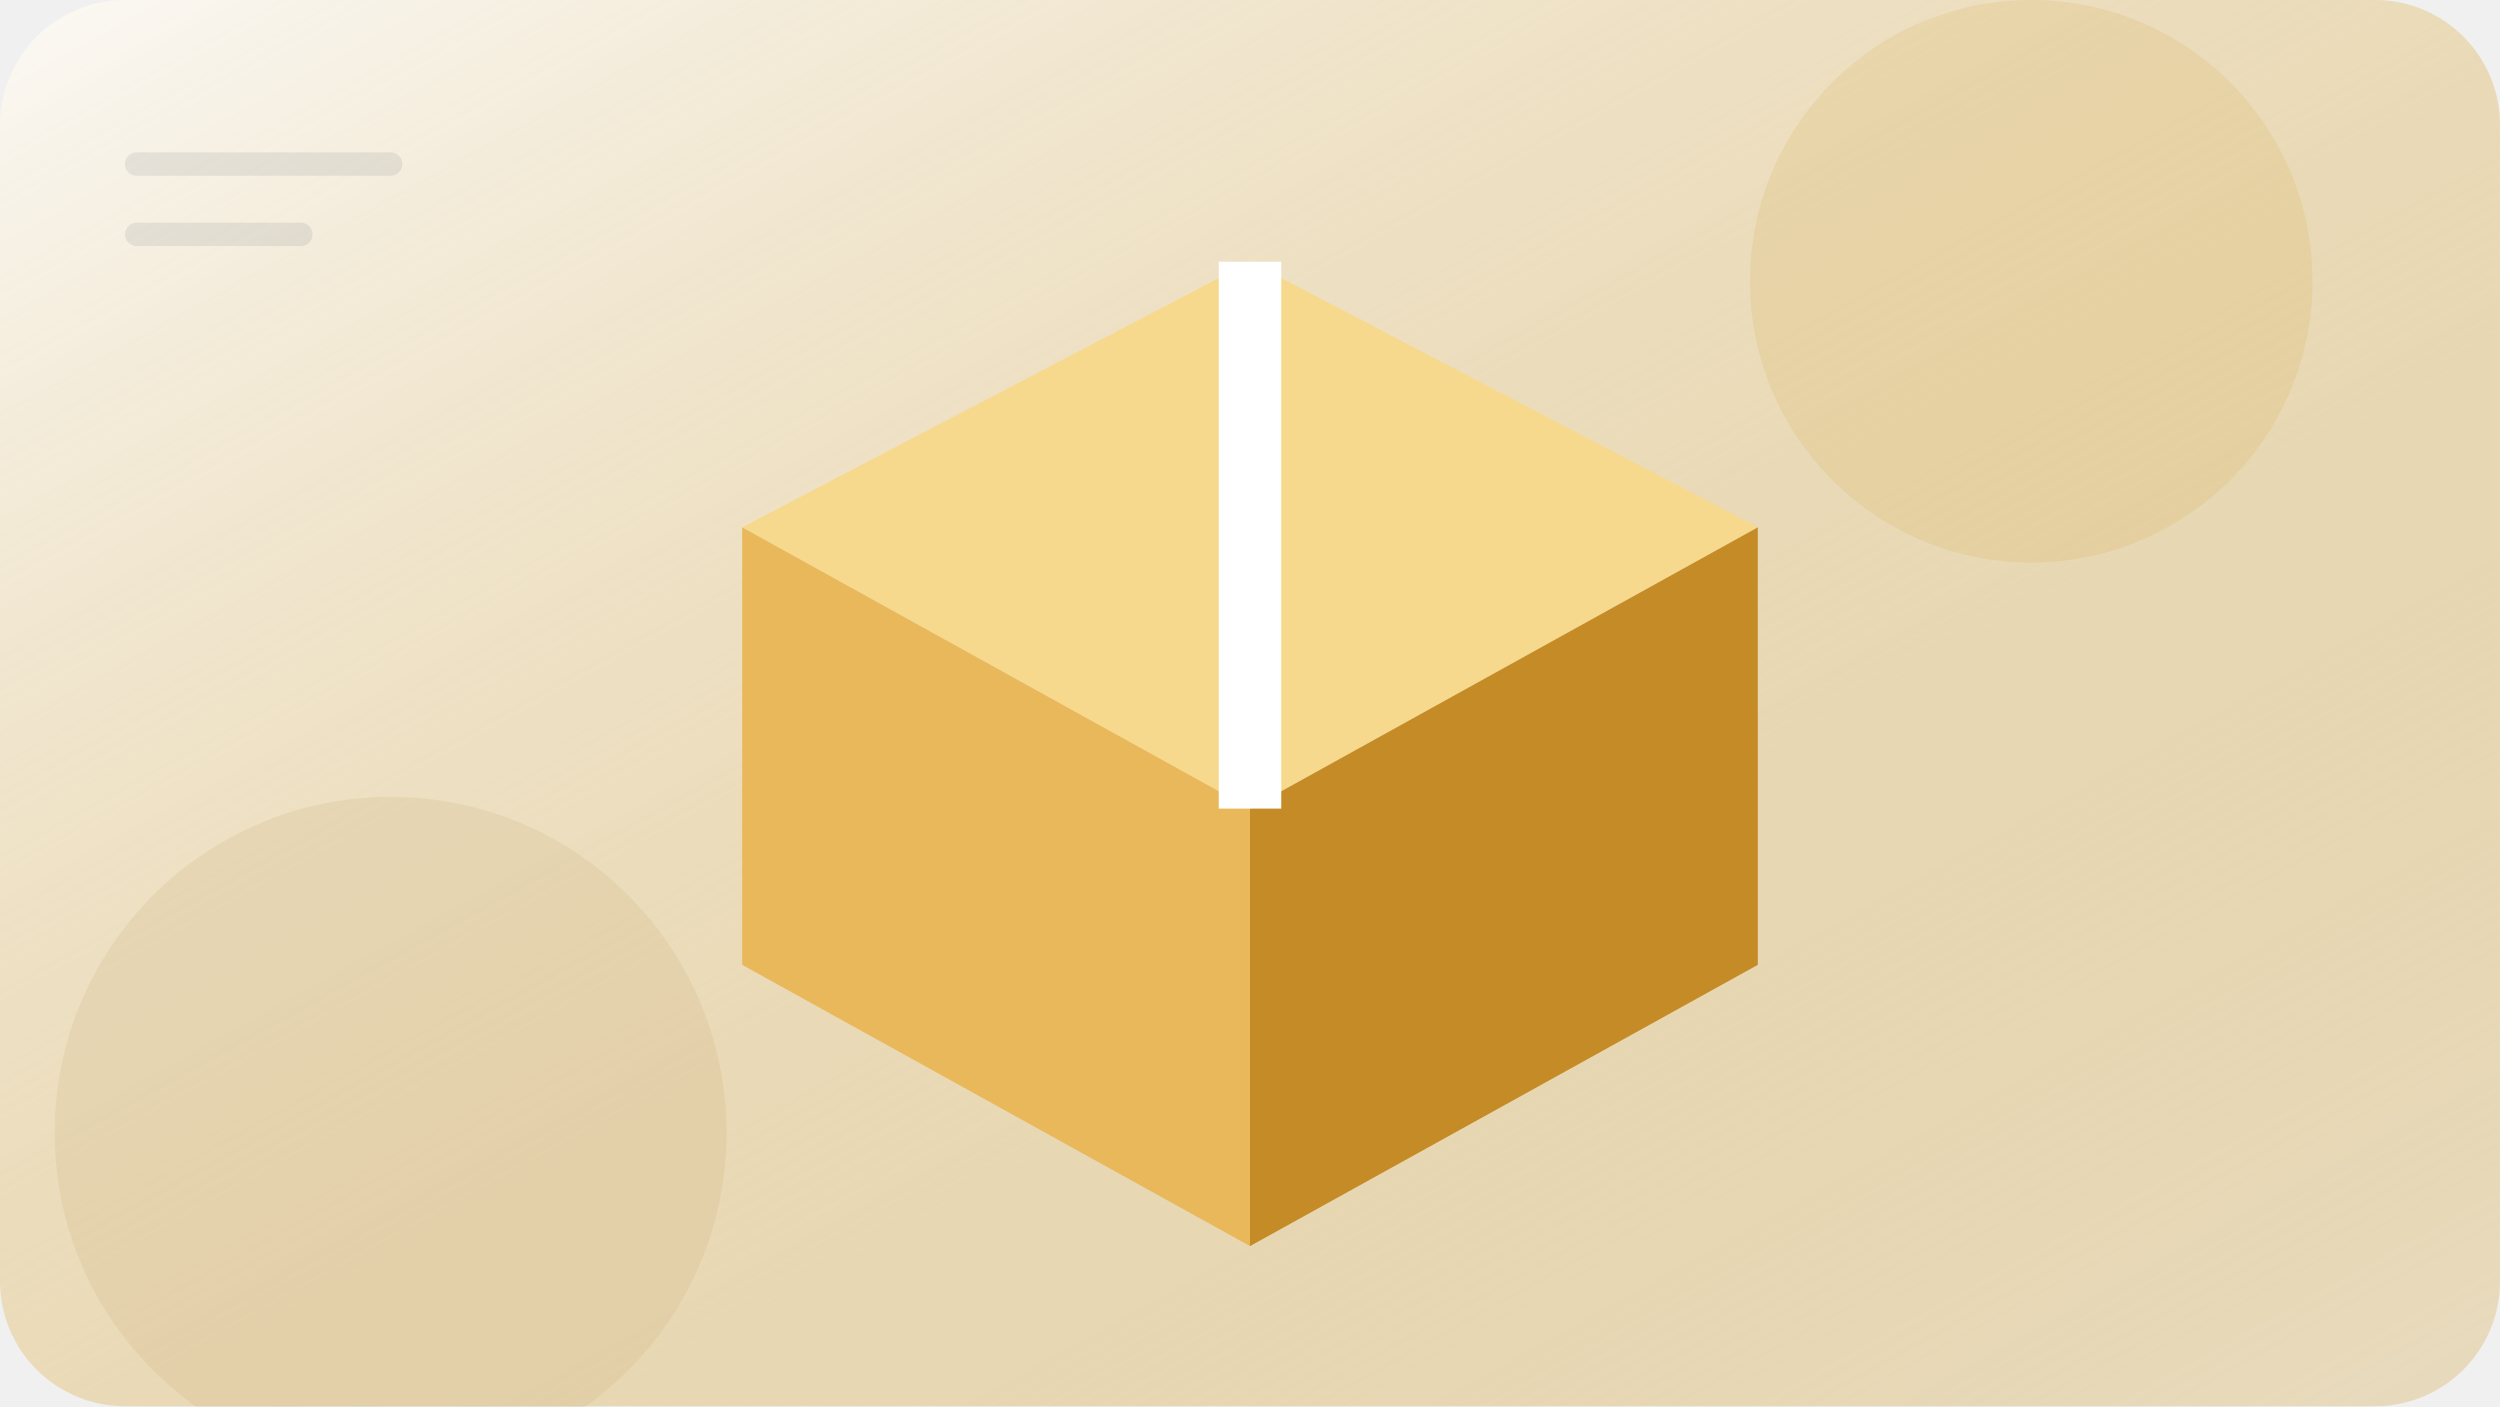
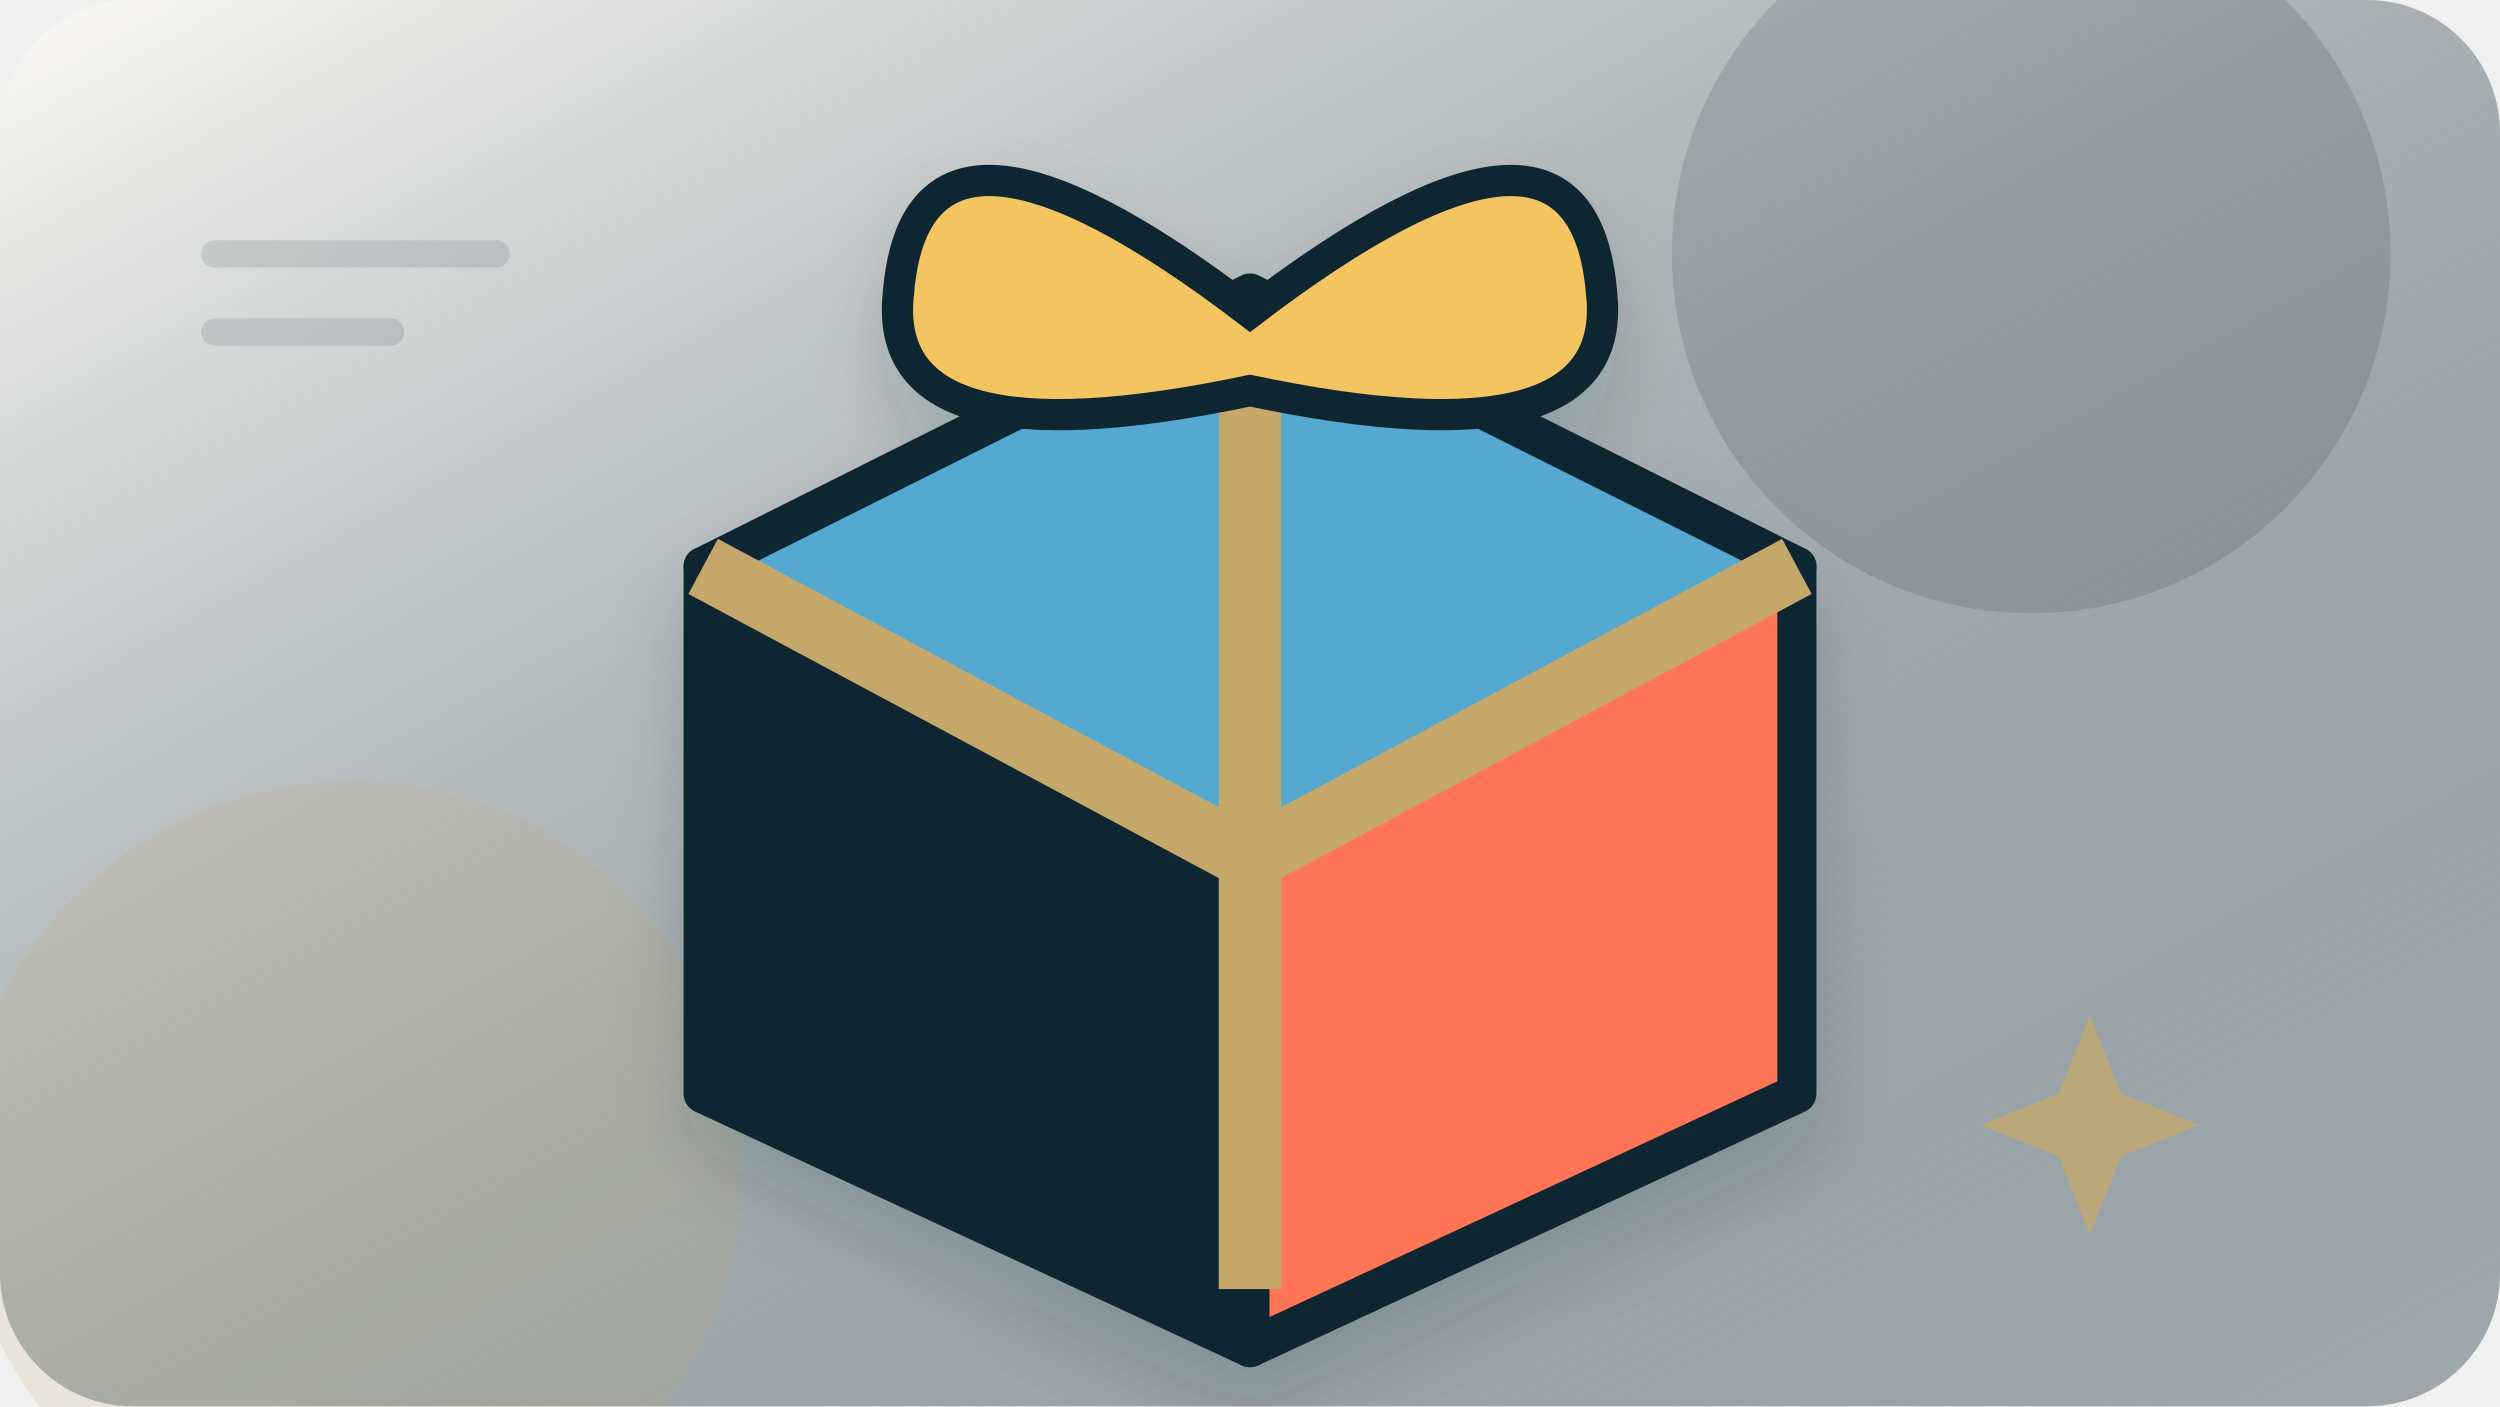
- <svg xmlns="http://www.w3.org/2000/svg" viewBox="0 0 640 360" role="img" aria-labelledby="t d">
+ <svg xmlns="http://www.w3.org/2000/svg" viewBox="0 0 640 360" role="img" aria-labelledby="title desc">
  <defs>
    <linearGradient id="bg" x1="0" y1="0" x2="1" y2="1">
      <stop stop-color="#FBF9F5" />
-       <stop offset="1" stop-color="#D2A33C" stop-opacity=".28" />
+       <stop offset="1" stop-color="#0A2533" stop-opacity=".35" />
    </linearGradient>
-     <linearGradient id="a" x1="0" y1="0" x2="1" y2="1">
-       <stop stop-color="#D2A33C" />
-       <stop offset="1" stop-color="#0A2533" />
+     <linearGradient id="orb" x1="0" y1="0" x2="1" y2="1">
+       <stop stop-color="#0A2533" />
+       <stop offset="1" stop-color="#FF7555" />
    </linearGradient>
+     <filter id="shadow" x="-20%" y="-20%" width="140%" height="150%">
+       <feDropShadow dx="0" dy="10" stdDeviation="9" flood-color="#0A2533" flood-opacity=".16" />
+     </filter>
  </defs>
-   <rect width="640" height="360" rx="32" fill="url(#bg)" />
-   <circle cx="520" cy="72" r="72" fill="#D2A33C" opacity=".16" />
-   <circle cx="100" cy="290" r="86" fill="#C5A869" opacity=".17" />
-   <g stroke="#0A2533" stroke-opacity=".08" stroke-width="6" stroke-linecap="round">
-     <path d="M35 42h65M35 60h42" />
-   </g>
-   <g>
-     <path d="M190 135l130-68 130 68-130 72z" fill="#F6D98C" />
-     <path d="M190 135v112l130 72V207z" fill="#E8B85A" />
-     <path d="M450 135v112l-130 72V207z" fill="#C58B27" />
-     <path d="M320 67v140" stroke="#fff" stroke-width="16" />
+   <rect width="640" height="360" rx="34" fill="url(#bg)" />
+   <circle cx="520" cy="65" r="92" fill="#0A2533" opacity=".14" />
+   <circle cx="90" cy="300" r="100" fill="#C5A869" opacity=".16" />
+   <path d="M55 65h72M55 85h45" stroke="#0A2533" stroke-opacity=".12" stroke-width="7" stroke-linecap="round" />
+   <path d="M535 260l8 20 20 8-20 8-8 20-8-20-20-8 20-8z" fill="#C5A869" opacity=".75" />
+   <g filter="url(#shadow)">
+     <path d="M180 145l140-70 140 70-140 75z" fill="#55A9D1" stroke="#0A2533" stroke-width="10" stroke-linejoin="round" />
+     <path d="M180 145v135l140 65V220z" fill="#0A2533" stroke="#0A2533" stroke-width="10" stroke-linejoin="round" />
+     <path d="M460 145v135l-140 65V220z" fill="#FF7555" stroke="#0A2533" stroke-width="10" stroke-linejoin="round" />
+     <path d="M320 78v252M180 145l140 75 140-75" fill="none" stroke="#C5A869" stroke-width="16" />
+     <path d="M320 80q-85-65-90-5-5 45 90 25 95 20 90-25-5-60-90 5z" fill="#F3C45E" stroke="#0A2533" stroke-width="8" />
  </g>
</svg>
